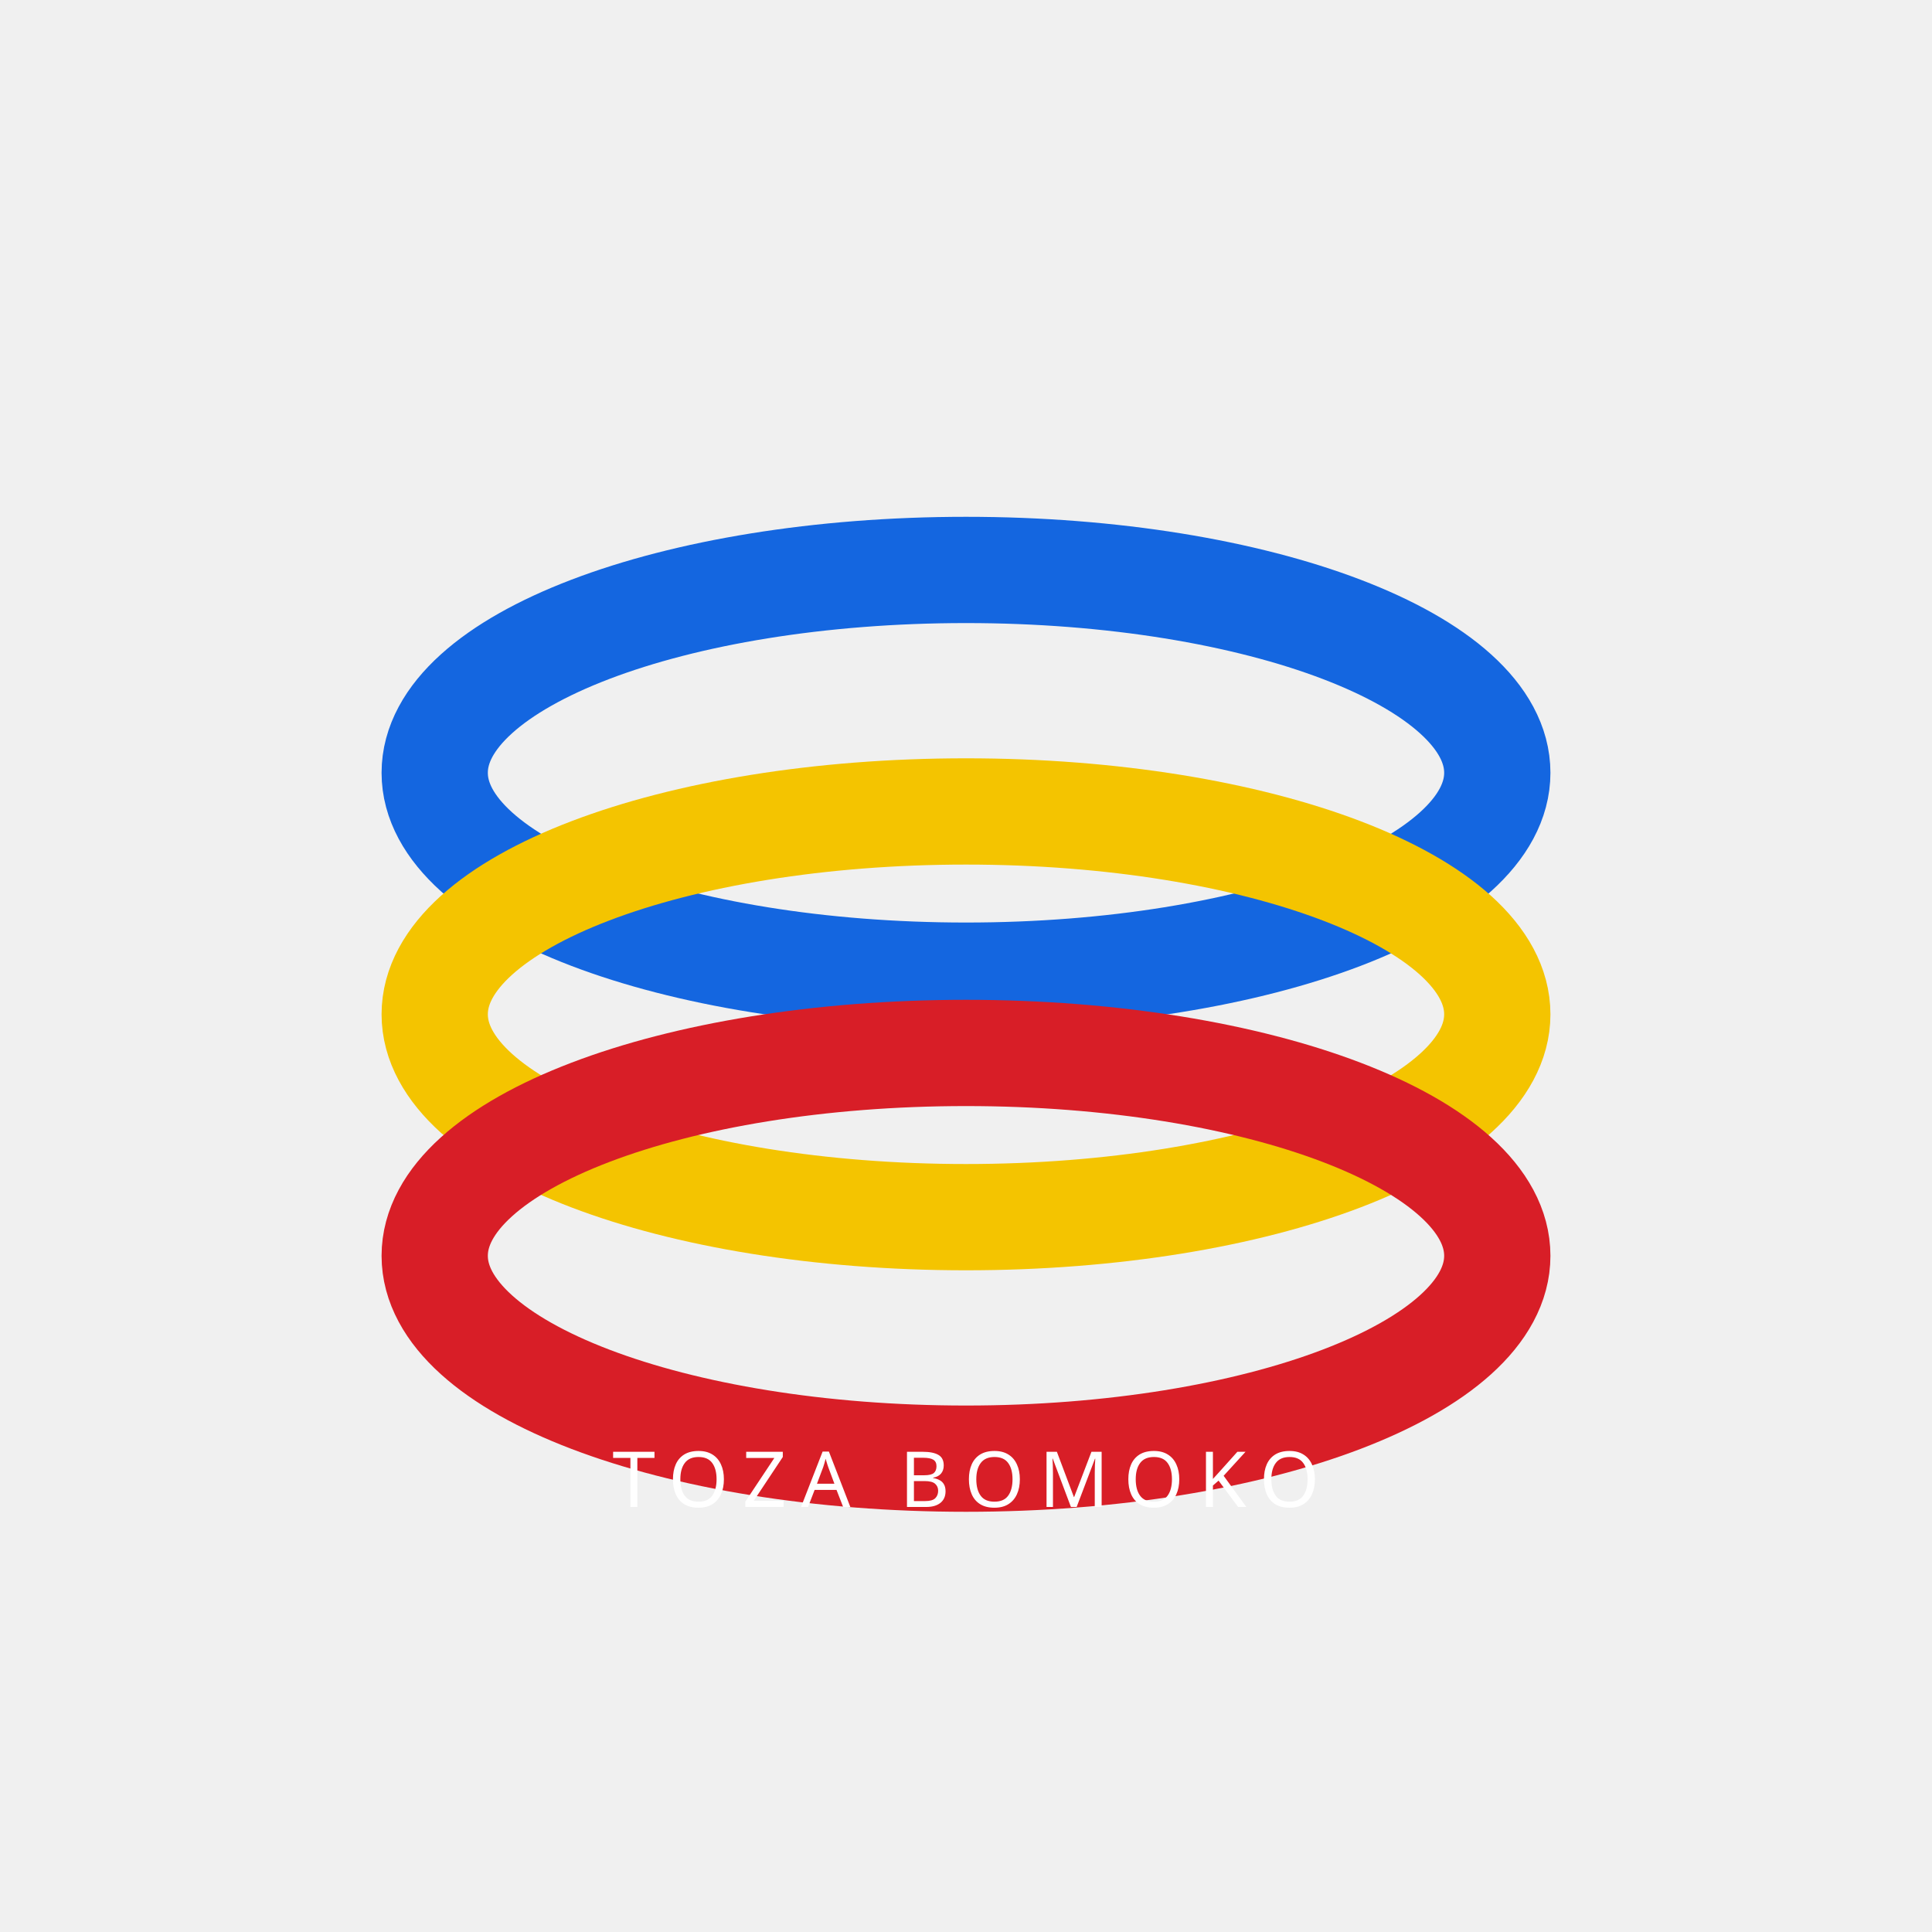
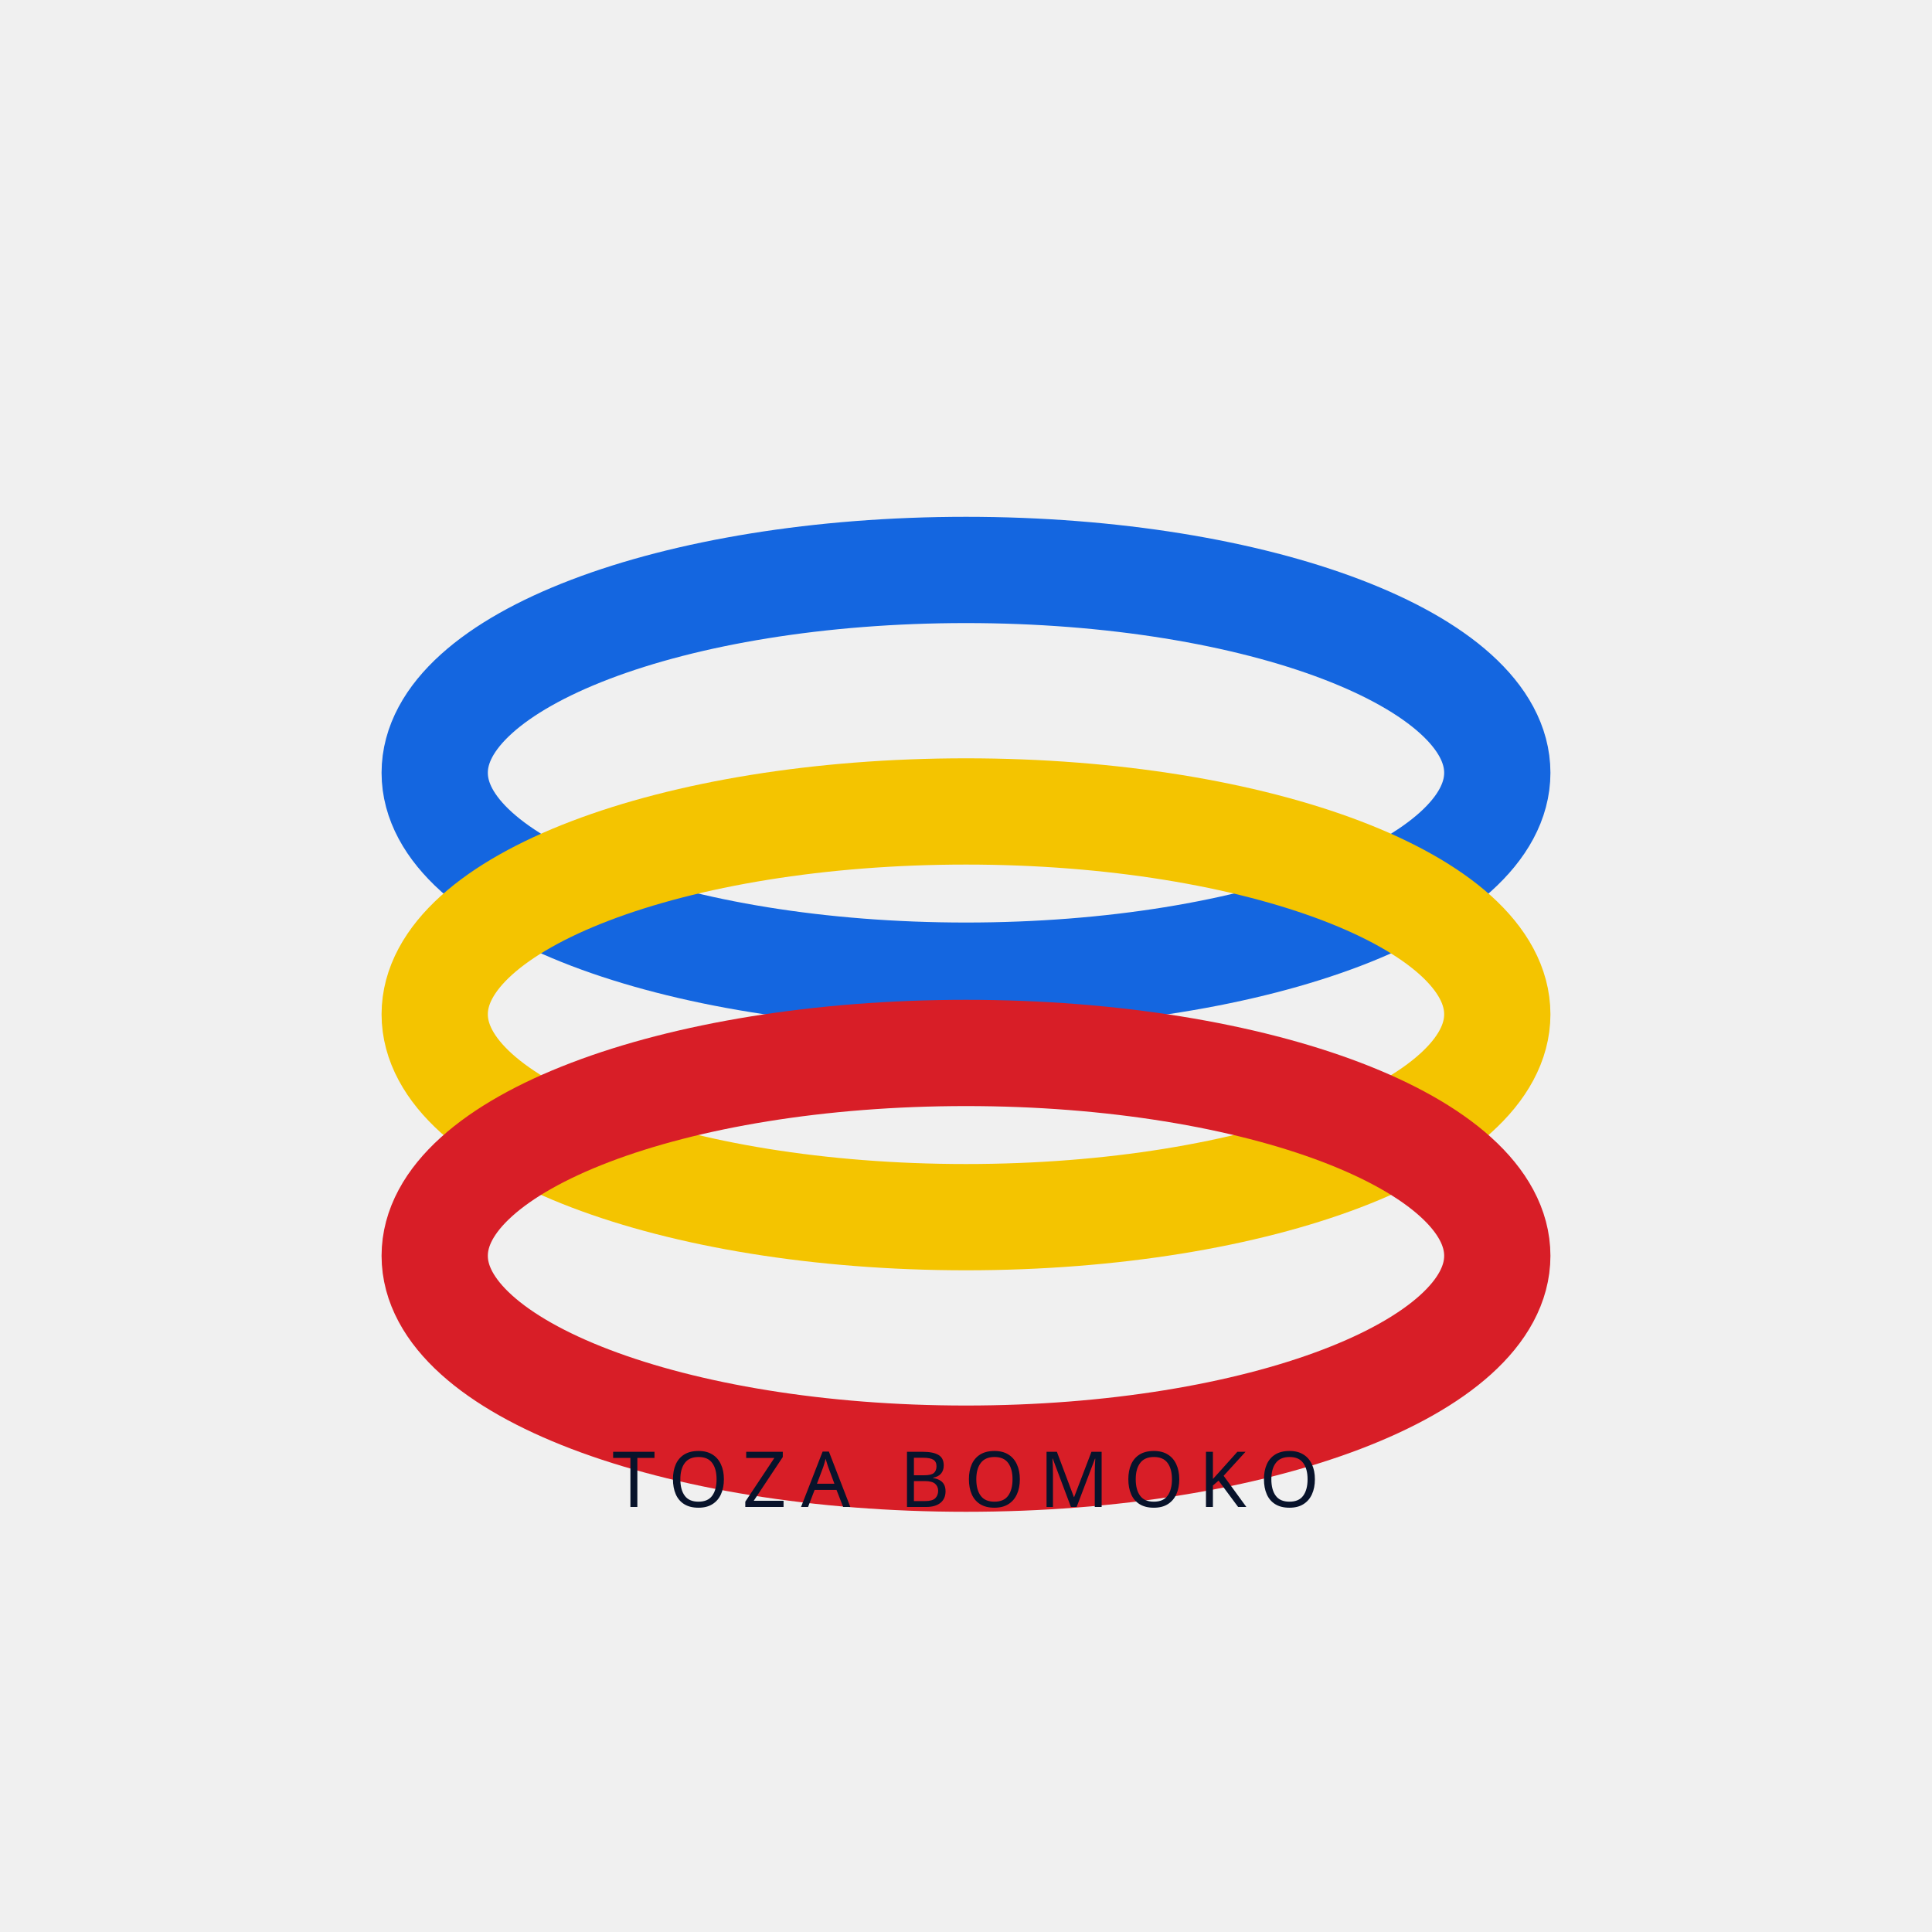
<svg xmlns="http://www.w3.org/2000/svg" viewBox="0 0 400 400">
  <g fill="none" stroke-width="22">
    <ellipse cx="200" cy="160" rx="110" ry="42" stroke="#1466E0" />
    <ellipse cx="200" cy="210" rx="110" ry="42" stroke="#F4C400" />
    <ellipse cx="200" cy="260" rx="110" ry="42" stroke="#D81E27" />
  </g>
-   <text x="200" y="312" font-family="Impact,Arial Black,sans-serif" font-size="16" fill="#fff" text-anchor="middle" letter-spacing="3">TOZA BOMOKO</text>
+   <text x="200" y="312" font-family="Impact,Arial Black,sans-serif" font-size="16" fill="#08132B" text-anchor="middle" letter-spacing="3">TOZA BOMOKO</text>
</svg>
